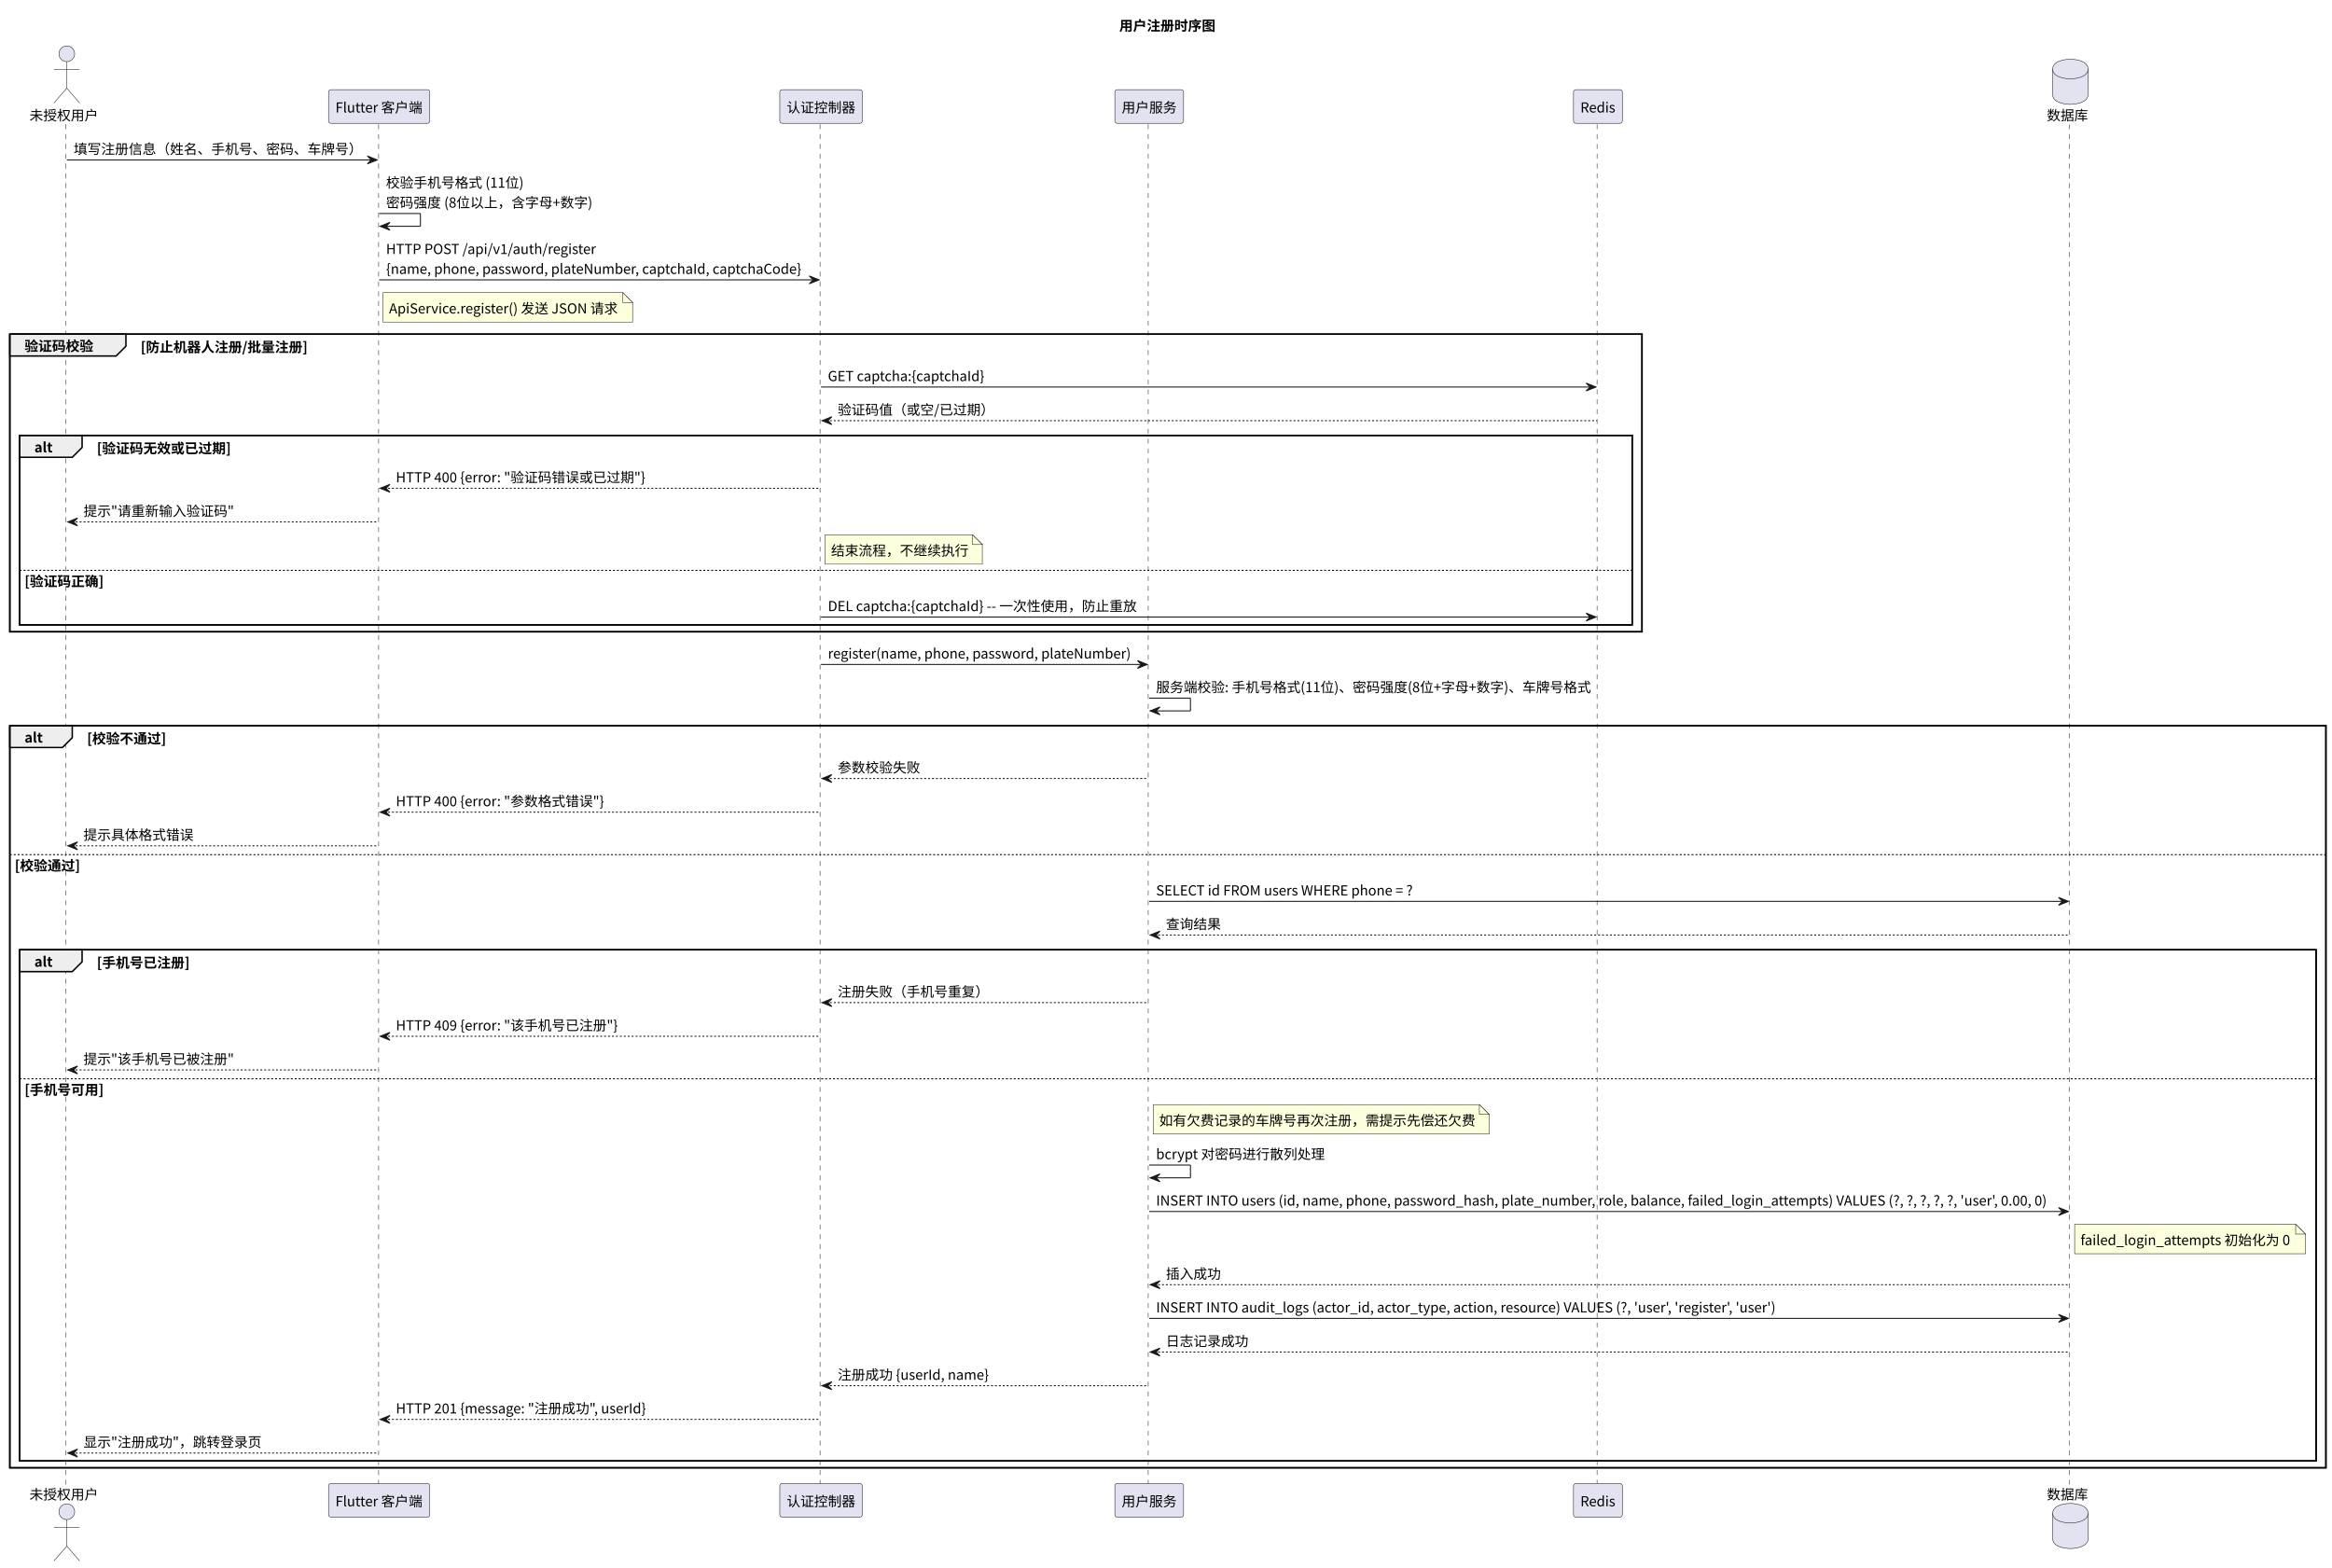
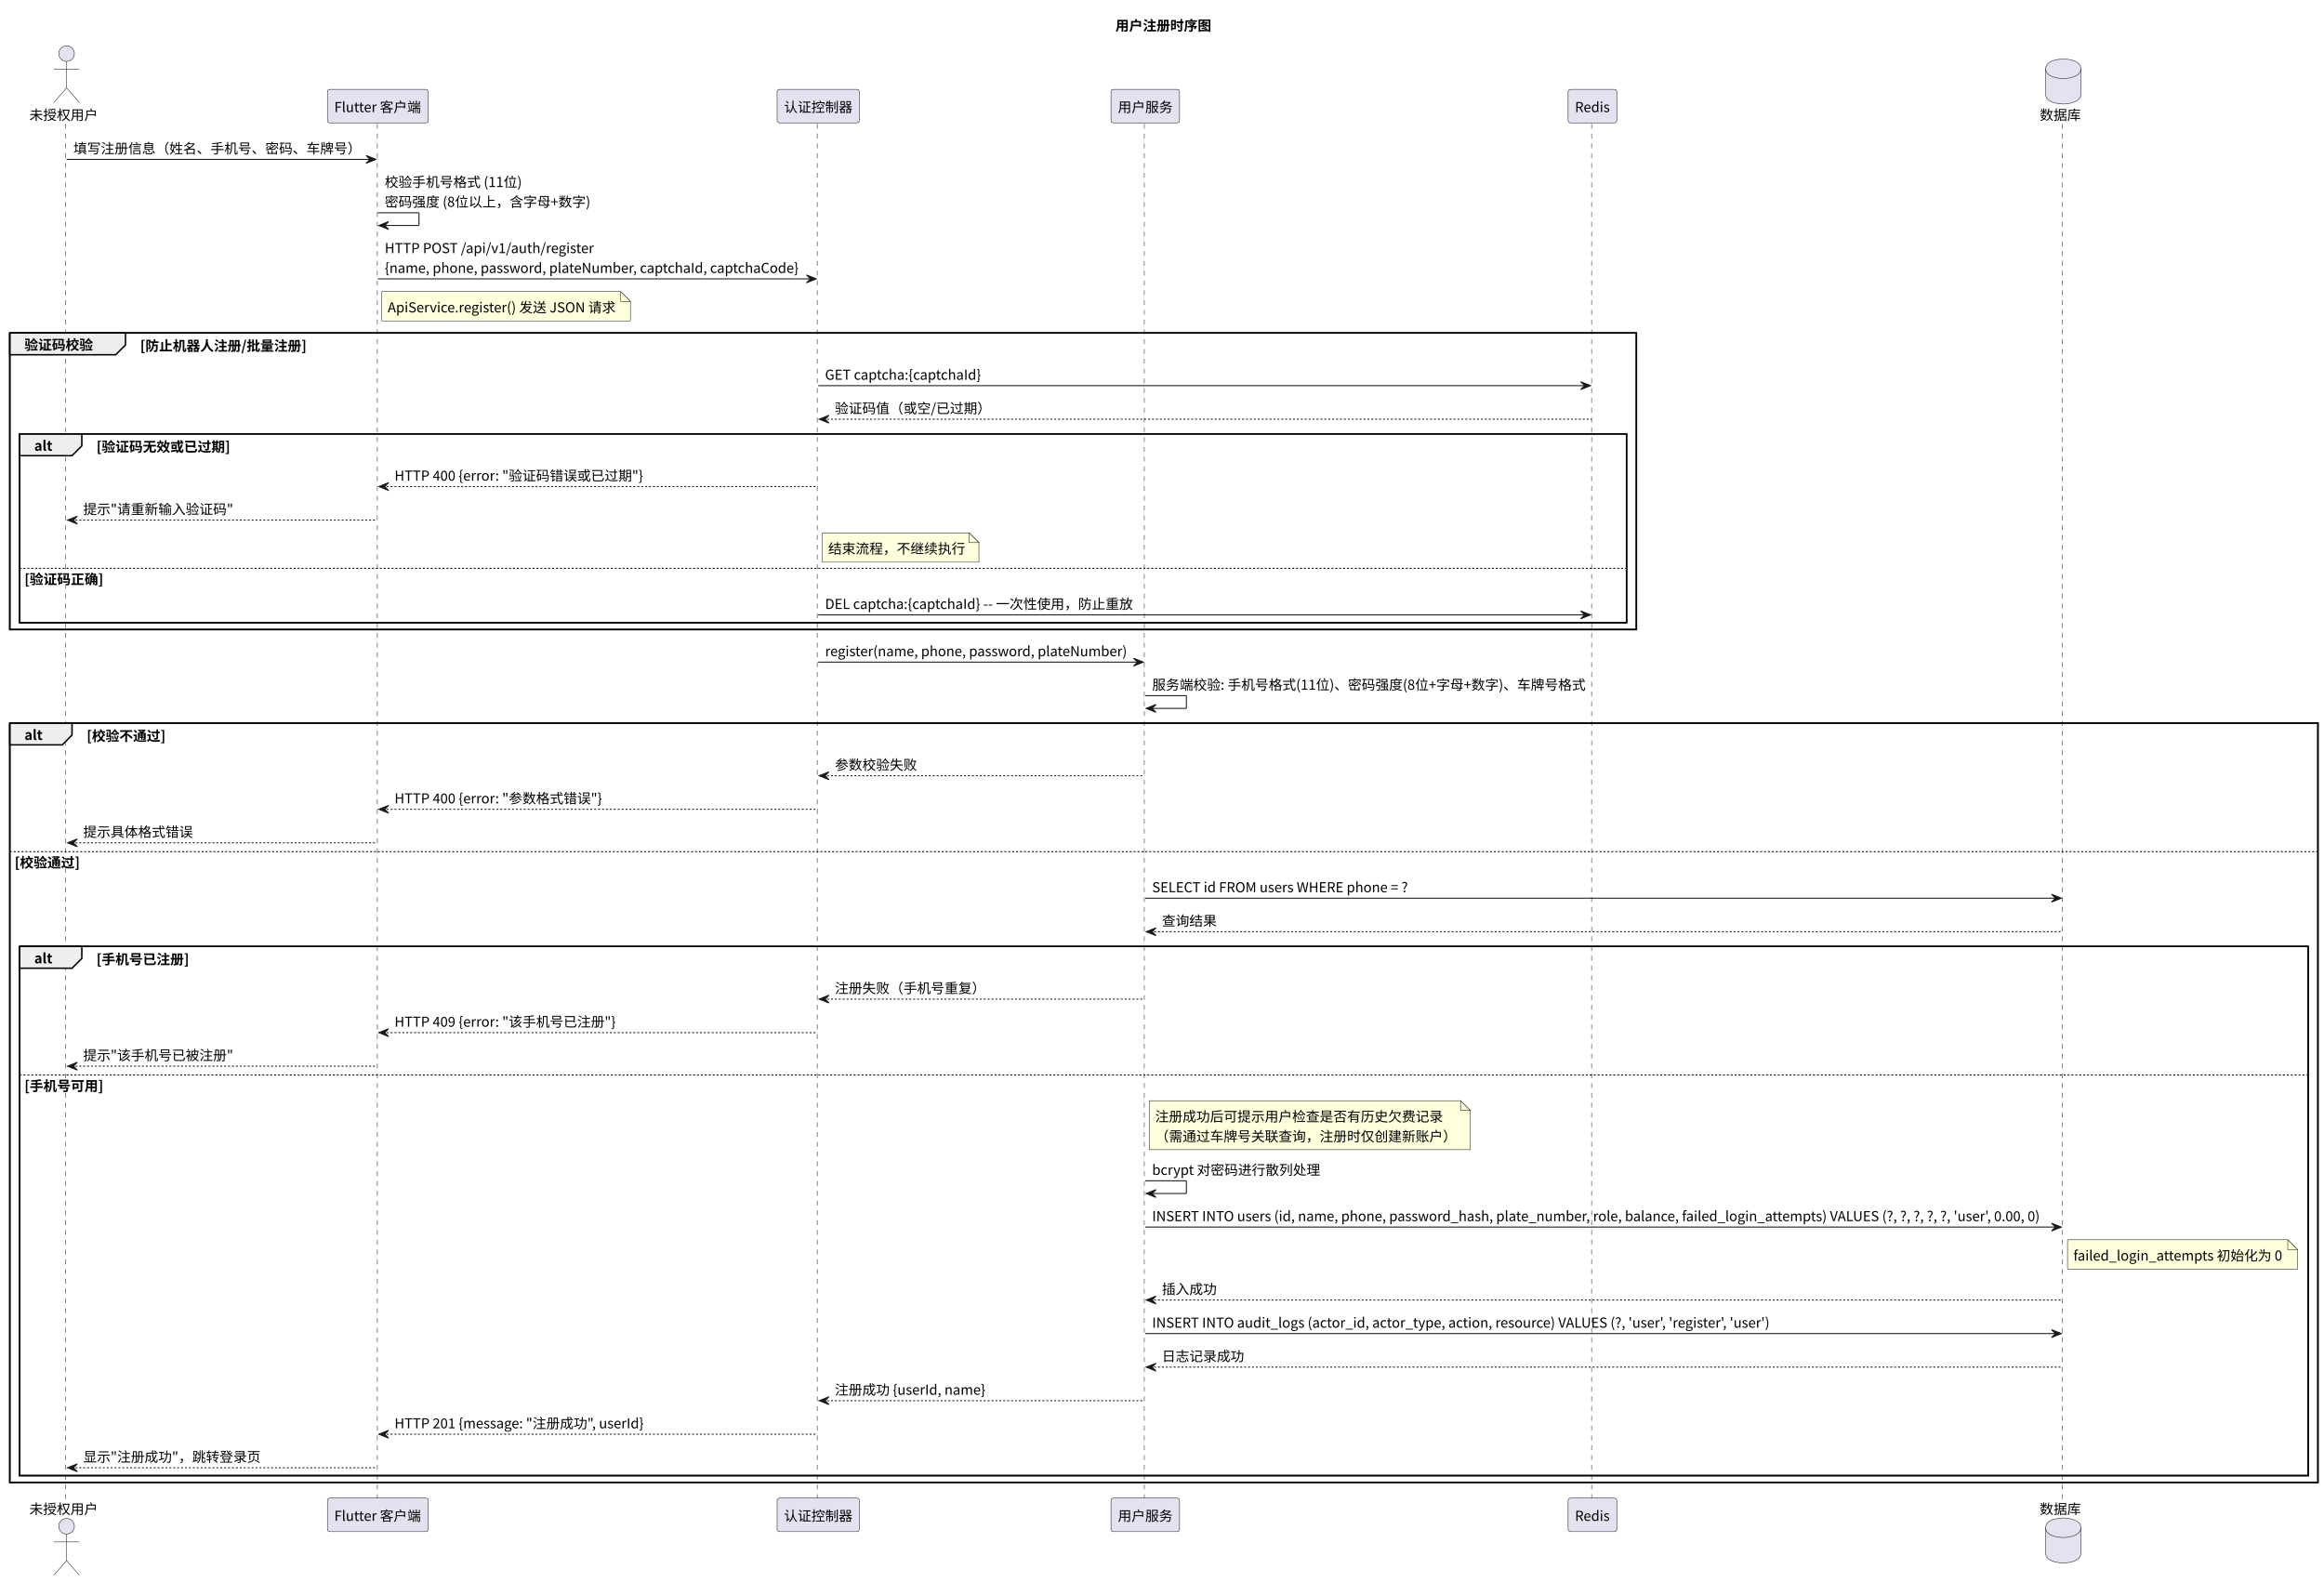
- <svg xmlns="http://www.w3.org/2000/svg" contentStyleType="text/css" data-diagram-type="SEQUENCE" height="1596px" preserveAspectRatio="none" style="width:2374px;height:1596px;background:#FFFFFF;" version="1.1" viewBox="0 0 2374 1596" width="2374px" zoomAndPan="magnify">
+ <svg xmlns="http://www.w3.org/2000/svg" contentStyleType="text/css" data-diagram-type="SEQUENCE" height="1616px" preserveAspectRatio="none" style="width:2374px;height:1616px;background:#FFFFFF;" version="1.1" viewBox="0 0 2374 1616" width="2374px" zoomAndPan="magnify">
  <defs />
  <g>
    <text fill="#000000" font-family="Noto Sans CJK SC" font-size="14" font-weight="bold" lengthAdjust="spacing" textLength="98" x="1139.401" y="31.24">用户注册时序图</text>
    <rect fill="none" height="302.991" style="stroke:#000000;stroke-width:1.5;" width="1661.573" x="10" y="340.175" />
    <rect fill="none" height="192.903" style="stroke:#000000;stroke-width:1.5;" width="1641.573" x="20" y="443.263" />
-     <rect fill="none" height="755.526" style="stroke:#000000;stroke-width:1.5;" width="2357.801" x="10" y="738.71" />
-     <rect fill="none" height="520.351" style="stroke:#000000;stroke-width:1.5;" width="2337.801" x="20" y="966.885" />
-     <g>
-       <rect fill="#000000" fill-opacity="0" height="1384.692" width="8" x="64" y="126.544" />
-       <line style="stroke:#181818;stroke-width:0.5;stroke-dasharray:5,5;" x1="67" x2="67" y1="126.544" y2="1511.236" />
-     </g>
-     <g>
-       <rect fill="#000000" fill-opacity="0" height="1384.692" width="8" x="381.999" y="126.544" />
-       <line style="stroke:#181818;stroke-width:0.5;stroke-dasharray:5,5;" x1="385.458" x2="385.458" y1="126.544" y2="1511.236" />
-     </g>
-     <g>
-       <rect fill="#000000" fill-opacity="0" height="1384.692" width="8" x="831.821" y="126.544" />
-       <line style="stroke:#181818;stroke-width:0.5;stroke-dasharray:5,5;" x1="834.821" x2="834.821" y1="126.544" y2="1511.236" />
-     </g>
-     <g>
-       <rect fill="#000000" fill-opacity="0" height="1384.692" width="8" x="1165.905" y="126.544" />
-       <line style="stroke:#181818;stroke-width:0.5;stroke-dasharray:5,5;" x1="1168.906" x2="1168.906" y1="126.544" y2="1511.236" />
-     </g>
-     <g>
-       <rect fill="#000000" fill-opacity="0" height="1384.692" width="8" x="1622.709" y="126.544" />
-       <line style="stroke:#181818;stroke-width:0.5;stroke-dasharray:5,5;" x1="1625.846" x2="1625.846" y1="126.544" y2="1511.236" />
-     </g>
-     <g>
-       <rect fill="#000000" fill-opacity="0" height="1384.692" width="8" x="2103.654" y="126.544" />
-       <line style="stroke:#181818;stroke-width:0.5;stroke-dasharray:5,5;" x1="2106.654" x2="2106.654" y1="126.544" y2="1511.236" />
+     <rect fill="none" height="775.798" style="stroke:#000000;stroke-width:1.5;" width="2357.801" x="10" y="738.71" />
+     <rect fill="none" height="540.622" style="stroke:#000000;stroke-width:1.5;" width="2337.801" x="20" y="966.885" />
+     <g>
+       <rect fill="#000000" fill-opacity="0" height="1404.964" width="8" x="64" y="126.544" />
+       <line style="stroke:#181818;stroke-width:0.5;stroke-dasharray:5,5;" x1="67" x2="67" y1="126.544" y2="1531.508" />
+     </g>
+     <g>
+       <rect fill="#000000" fill-opacity="0" height="1404.964" width="8" x="381.999" y="126.544" />
+       <line style="stroke:#181818;stroke-width:0.5;stroke-dasharray:5,5;" x1="385.458" x2="385.458" y1="126.544" y2="1531.508" />
+     </g>
+     <g>
+       <rect fill="#000000" fill-opacity="0" height="1404.964" width="8" x="831.821" y="126.544" />
+       <line style="stroke:#181818;stroke-width:0.5;stroke-dasharray:5,5;" x1="834.821" x2="834.821" y1="126.544" y2="1531.508" />
+     </g>
+     <g>
+       <rect fill="#000000" fill-opacity="0" height="1404.964" width="8" x="1165.905" y="126.544" />
+       <line style="stroke:#181818;stroke-width:0.5;stroke-dasharray:5,5;" x1="1168.906" x2="1168.906" y1="126.544" y2="1531.508" />
+     </g>
+     <g>
+       <rect fill="#000000" fill-opacity="0" height="1404.964" width="8" x="1622.709" y="126.544" />
+       <line style="stroke:#181818;stroke-width:0.5;stroke-dasharray:5,5;" x1="1625.846" x2="1625.846" y1="126.544" y2="1531.508" />
+     </g>
+     <g>
+       <rect fill="#000000" fill-opacity="0" height="1404.964" width="8" x="2103.654" y="126.544" />
+       <line style="stroke:#181818;stroke-width:0.5;stroke-dasharray:5,5;" x1="2106.654" x2="2106.654" y1="126.544" y2="1531.508" />
    </g>
    <g class="participant participant-head" data-participant="U">
      <text fill="#000000" font-family="Noto Sans CJK SC" font-size="14" lengthAdjust="spacing" textLength="70" x="30" y="122.512">未授权用户</text>
      <ellipse cx="68" cy="54.772" fill="#E2E2F0" rx="8" ry="8" style="stroke:#181818;stroke-width:0.5;" />
      <path d="M68,62.772 L68,89.772 M55,70.772 L81,70.772 M68,89.772 L55,104.772 M68,89.772 L81,104.772" fill="none" style="stroke:#181818;stroke-width:0.5;" />
    </g>
    <g class="participant participant-tail" data-participant="U">
-       <text fill="#000000" font-family="Noto Sans CJK SC" font-size="14" lengthAdjust="spacing" textLength="70" x="30" y="1526.476">未授权用户</text>
-       <ellipse cx="68" cy="1539.008" fill="#E2E2F0" rx="8" ry="8" style="stroke:#181818;stroke-width:0.5;" />
-       <path d="M68,1547.008 L68,1574.008 M55,1555.008 L81,1555.008 M68,1574.008 L55,1589.008 M68,1574.008 L81,1589.008" fill="none" style="stroke:#181818;stroke-width:0.5;" />
+       <text fill="#000000" font-family="Noto Sans CJK SC" font-size="14" lengthAdjust="spacing" textLength="70" x="30" y="1546.748">未授权用户</text>
+       <ellipse cx="68" cy="1559.28" fill="#E2E2F0" rx="8" ry="8" style="stroke:#181818;stroke-width:0.5;" />
+       <path d="M68,1567.28 L68,1594.28 M55,1575.28 L81,1575.28 M68,1594.28 L55,1609.28 M68,1594.28 L81,1609.28" fill="none" style="stroke:#181818;stroke-width:0.5;" />
    </g>
    <g class="participant participant-head" data-participant="FE">
      <rect fill="#E2E2F0" height="34.272" rx="2.5" ry="2.5" style="stroke:#181818;stroke-width:0.5;" width="103.082" x="334.458" y="91.272" />
      <text fill="#000000" font-family="Noto Sans CJK SC" font-size="14" lengthAdjust="spacing" textLength="89.082" x="341.458" y="114.512">Flutter 客户端</text>
    </g>
    <g class="participant participant-tail" data-participant="FE">
-       <rect fill="#E2E2F0" height="34.272" rx="2.5" ry="2.5" style="stroke:#181818;stroke-width:0.5;" width="103.082" x="334.458" y="1510.236" />
-       <text fill="#000000" font-family="Noto Sans CJK SC" font-size="14" lengthAdjust="spacing" textLength="89.082" x="341.458" y="1533.476">Flutter 客户端</text>
+       <rect fill="#E2E2F0" height="34.272" rx="2.5" ry="2.5" style="stroke:#181818;stroke-width:0.5;" width="103.082" x="334.458" y="1530.508" />
+       <text fill="#000000" font-family="Noto Sans CJK SC" font-size="14" lengthAdjust="spacing" textLength="89.082" x="341.458" y="1553.748">Flutter 客户端</text>
    </g>
    <g class="participant participant-head" data-participant="Ctrl">
      <rect fill="#E2E2F0" height="34.272" rx="2.5" ry="2.5" style="stroke:#181818;stroke-width:0.5;" width="84" x="793.821" y="91.272" />
      <text fill="#000000" font-family="Noto Sans CJK SC" font-size="14" lengthAdjust="spacing" textLength="70" x="800.821" y="114.512">认证控制器</text>
    </g>
    <g class="participant participant-tail" data-participant="Ctrl">
-       <rect fill="#E2E2F0" height="34.272" rx="2.5" ry="2.5" style="stroke:#181818;stroke-width:0.5;" width="84" x="793.821" y="1510.236" />
-       <text fill="#000000" font-family="Noto Sans CJK SC" font-size="14" lengthAdjust="spacing" textLength="70" x="800.821" y="1533.476">认证控制器</text>
+       <rect fill="#E2E2F0" height="34.272" rx="2.5" ry="2.5" style="stroke:#181818;stroke-width:0.5;" width="84" x="793.821" y="1530.508" />
+       <text fill="#000000" font-family="Noto Sans CJK SC" font-size="14" lengthAdjust="spacing" textLength="70" x="800.821" y="1553.748">认证控制器</text>
    </g>
    <g class="participant participant-head" data-participant="US">
      <rect fill="#E2E2F0" height="34.272" rx="2.5" ry="2.5" style="stroke:#181818;stroke-width:0.5;" width="70" x="1134.906" y="91.272" />
      <text fill="#000000" font-family="Noto Sans CJK SC" font-size="14" lengthAdjust="spacing" textLength="56" x="1141.906" y="114.512">用户服务</text>
    </g>
    <g class="participant participant-tail" data-participant="US">
-       <rect fill="#E2E2F0" height="34.272" rx="2.5" ry="2.5" style="stroke:#181818;stroke-width:0.5;" width="70" x="1134.906" y="1510.236" />
-       <text fill="#000000" font-family="Noto Sans CJK SC" font-size="14" lengthAdjust="spacing" textLength="56" x="1141.906" y="1533.476">用户服务</text>
+       <rect fill="#E2E2F0" height="34.272" rx="2.5" ry="2.5" style="stroke:#181818;stroke-width:0.5;" width="70" x="1134.906" y="1530.508" />
+       <text fill="#000000" font-family="Noto Sans CJK SC" font-size="14" lengthAdjust="spacing" textLength="56" x="1141.906" y="1553.748">用户服务</text>
    </g>
    <g class="participant participant-head" data-participant="Cache">
      <rect fill="#E2E2F0" height="34.272" rx="2.5" ry="2.5" style="stroke:#181818;stroke-width:0.5;" width="49.728" x="1601.846" y="91.272" />
      <text fill="#000000" font-family="Noto Sans CJK SC" font-size="14" lengthAdjust="spacing" textLength="35.728" x="1608.846" y="114.512">Redis</text>
    </g>
    <g class="participant participant-tail" data-participant="Cache">
-       <rect fill="#E2E2F0" height="34.272" rx="2.5" ry="2.5" style="stroke:#181818;stroke-width:0.5;" width="49.728" x="1601.846" y="1510.236" />
-       <text fill="#000000" font-family="Noto Sans CJK SC" font-size="14" lengthAdjust="spacing" textLength="35.728" x="1608.846" y="1533.476">Redis</text>
+       <rect fill="#E2E2F0" height="34.272" rx="2.5" ry="2.5" style="stroke:#181818;stroke-width:0.5;" width="49.728" x="1601.846" y="1530.508" />
+       <text fill="#000000" font-family="Noto Sans CJK SC" font-size="14" lengthAdjust="spacing" textLength="35.728" x="1608.846" y="1553.748">Redis</text>
    </g>
    <g class="participant participant-head" data-participant="DB">
      <text fill="#000000" font-family="Noto Sans CJK SC" font-size="14" lengthAdjust="spacing" textLength="42" x="2083.654" y="122.512">数据库</text>
      <path d="M2089.654,70.272 C2089.654,60.272 2107.654,60.272 2107.654,60.272 C2107.654,60.272 2125.654,60.272 2125.654,70.272 L2125.654,96.272 C2125.654,106.272 2107.654,106.272 2107.654,106.272 C2107.654,106.272 2089.654,106.272 2089.654,96.272 L2089.654,70.272" fill="#E2E2F0" style="stroke:#181818;stroke-width:0.5;" />
      <path d="M2089.654,70.272 C2089.654,80.272 2107.654,80.272 2107.654,80.272 C2107.654,80.272 2125.654,80.272 2125.654,70.272" fill="none" style="stroke:#181818;stroke-width:0.5;" />
    </g>
    <g class="participant participant-tail" data-participant="DB">
-       <text fill="#000000" font-family="Noto Sans CJK SC" font-size="14" lengthAdjust="spacing" textLength="42" x="2083.654" y="1526.476">数据库</text>
-       <path d="M2089.654,1540.508 C2089.654,1530.508 2107.654,1530.508 2107.654,1530.508 C2107.654,1530.508 2125.654,1530.508 2125.654,1540.508 L2125.654,1566.508 C2125.654,1576.508 2107.654,1576.508 2107.654,1576.508 C2107.654,1576.508 2089.654,1576.508 2089.654,1566.508 L2089.654,1540.508" fill="#E2E2F0" style="stroke:#181818;stroke-width:0.5;" />
-       <path d="M2089.654,1540.508 C2089.654,1550.508 2107.654,1550.508 2107.654,1550.508 C2107.654,1550.508 2125.654,1550.508 2125.654,1540.508" fill="none" style="stroke:#181818;stroke-width:0.5;" />
+       <text fill="#000000" font-family="Noto Sans CJK SC" font-size="14" lengthAdjust="spacing" textLength="42" x="2083.654" y="1546.748">数据库</text>
+       <path d="M2089.654,1560.78 C2089.654,1550.78 2107.654,1550.78 2107.654,1550.78 C2107.654,1550.78 2125.654,1550.78 2125.654,1560.78 L2125.654,1586.78 C2125.654,1596.78 2107.654,1596.78 2107.654,1596.78 C2107.654,1596.78 2089.654,1596.78 2089.654,1586.78 L2089.654,1560.78" fill="#E2E2F0" style="stroke:#181818;stroke-width:0.5;" />
+       <path d="M2089.654,1560.78 C2089.654,1570.78 2107.654,1570.78 2107.654,1570.78 C2107.654,1570.78 2125.654,1570.78 2125.654,1560.78" fill="none" style="stroke:#181818;stroke-width:0.5;" />
    </g>
    <g class="message" data-participant-1="U" data-participant-2="FE">
      <polygon fill="#181818" points="373.999,158.816,383.999,162.816,373.999,166.816,377.999,162.816" style="stroke:#181818;stroke-width:1;" />
      <line style="stroke:#181818;stroke-width:1;" x1="68" x2="379.999" y1="162.816" y2="162.816" />
      <text fill="#000000" font-family="Noto Sans CJK SC" font-size="14" lengthAdjust="spacing" textLength="293.999" x="75" y="156.784">填写注册信息（姓名、手机号、密码、车牌号）</text>
    </g>
    <g class="message" data-participant-1="FE" data-participant-2="FE">
      <line style="stroke:#181818;stroke-width:1;" x1="385.999" x2="427.999" y1="217.36" y2="217.36" />
      <line style="stroke:#181818;stroke-width:1;" x1="427.999" x2="427.999" y1="217.36" y2="230.36" />
      <line style="stroke:#181818;stroke-width:1;" x1="386.999" x2="427.999" y1="230.36" y2="230.36" />
      <polygon fill="#181818" points="396.999,226.36,386.999,230.36,396.999,234.36,392.999,230.36" style="stroke:#181818;stroke-width:1;" />
      <text fill="#000000" font-family="Noto Sans CJK SC" font-size="14" lengthAdjust="spacing" textLength="140.139" x="392.999" y="191.056">校验手机号格式 (11位)</text>
      <text fill="#000000" font-family="Noto Sans CJK SC" font-size="14" lengthAdjust="spacing" textLength="210.139" x="392.999" y="211.328">密码强度 (8位以上，含字母+数字)</text>
    </g>
    <g class="message" data-participant-1="FE" data-participant-2="Ctrl">
      <polygon fill="#181818" points="823.821,280.903,833.821,284.903,823.821,288.903,827.821,284.903" style="stroke:#181818;stroke-width:1;" />
      <line style="stroke:#181818;stroke-width:1;" x1="385.999" x2="829.821" y1="284.903" y2="284.903" />
      <text fill="#000000" font-family="Noto Sans CJK SC" font-size="14" lengthAdjust="spacing" textLength="215.613" x="392.999" y="258.599">HTTP POST /api/v1/auth/register</text>
      <text fill="#000000" font-family="Noto Sans CJK SC" font-size="14" lengthAdjust="spacing" textLength="425.822" x="392.999" y="278.871">{name, phone, password, plateNumber, captchaId, captchaCode}</text>
    </g>
    <path d="M390,297.903 L390,327.903 L644,327.903 L644,307.903 L634,297.903 L390,297.903" fill="#FEFFDD" style="stroke:#181818;stroke-width:0.5;" />
    <path d="M634,297.903 L634,307.903 L644,307.903 L634,297.903" fill="#FEFFDD" style="stroke:#181818;stroke-width:0.5;" />
    <text fill="#000000" font-family="Noto Sans CJK SC" font-size="14" lengthAdjust="spacing" textLength="233.673" x="396" y="319.143">ApiService.register() 发送 JSON 请求</text>
    <path d="M10,340.175 L128.178,340.175 L128.178,352.447 L118.178,362.447 L10,362.447 L10,340.175" fill="#EEEEEE" style="stroke:#000000;stroke-width:1.5;" />
    <rect fill="none" height="302.991" style="stroke:#000000;stroke-width:1.5;" width="1661.573" x="10" y="340.175" />
    <text fill="#000000" font-family="Noto Sans CJK SC" font-size="14" font-weight="bold" lengthAdjust="spacing" textLength="70" x="25" y="357.415">验证码校验</text>
    <text fill="#000000" font-family="Noto Sans CJK SC" font-size="14" font-weight="bold" lengthAdjust="spacing" textLength="170.001" x="143.178" y="358.415">[防止机器人注册/批量注册]</text>
    <g class="message" data-participant-1="Ctrl" data-participant-2="Cache">
      <polygon fill="#181818" points="1614.709,389.991,1624.709,393.991,1614.709,397.991,1618.709,393.991" style="stroke:#181818;stroke-width:1;" />
      <line style="stroke:#181818;stroke-width:1;" x1="835.821" x2="1620.709" y1="393.991" y2="393.991" />
      <text fill="#000000" font-family="Noto Sans CJK SC" font-size="14" lengthAdjust="spacing" textLength="160.551" x="842.821" y="387.959">GET captcha:{captchaId}</text>
    </g>
    <g class="message" data-participant-1="Cache" data-participant-2="Ctrl">
      <polygon fill="#181818" points="846.821,424.263,836.821,428.263,846.821,432.263,842.821,428.263" style="stroke:#181818;stroke-width:1;" />
      <line style="stroke:#181818;stroke-width:1;stroke-dasharray:2,2;" x1="840.821" x2="1625.709" y1="428.263" y2="428.263" />
      <text fill="#000000" font-family="Noto Sans CJK SC" font-size="14" lengthAdjust="spacing" textLength="159.487" x="852.821" y="422.231">验证码值（或空/已过期）</text>
    </g>
    <path d="M20,443.263 L83.578,443.263 L83.578,455.535 L73.578,465.535 L20,465.535 L20,443.263" fill="#EEEEEE" style="stroke:#000000;stroke-width:1.5;" />
    <rect fill="none" height="192.903" style="stroke:#000000;stroke-width:1.5;" width="1641.573" x="20" y="443.263" />
    <text fill="#000000" font-family="Noto Sans CJK SC" font-size="14" font-weight="bold" lengthAdjust="spacing" textLength="18.578" x="35" y="460.503">alt</text>
    <text fill="#000000" font-family="Noto Sans CJK SC" font-size="14" font-weight="bold" lengthAdjust="spacing" textLength="136.583" x="98.578" y="461.503">[验证码无效或已过期]</text>
    <g class="message" data-participant-1="Ctrl" data-participant-2="FE">
      <polygon fill="#181818" points="396.999,493.079,386.999,497.079,396.999,501.079,392.999,497.079" style="stroke:#181818;stroke-width:1;" />
      <line style="stroke:#181818;stroke-width:1;stroke-dasharray:2,2;" x1="390.999" x2="834.821" y1="497.079" y2="497.079" />
      <text fill="#000000" font-family="Noto Sans CJK SC" font-size="14" lengthAdjust="spacing" textLength="253.707" x="402.999" y="491.047">HTTP 400 {error: "验证码错误或已过期"}</text>
    </g>
    <g class="message" data-participant-1="FE" data-participant-2="U">
      <polygon fill="#181818" points="79,527.351,69,531.351,79,535.351,75,531.351" style="stroke:#181818;stroke-width:1;" />
      <line style="stroke:#181818;stroke-width:1;stroke-dasharray:2,2;" x1="73" x2="384.999" y1="531.351" y2="531.351" />
      <text fill="#000000" font-family="Noto Sans CJK SC" font-size="14" lengthAdjust="spacing" textLength="153.271" x="85" y="525.319">提示"请重新输入验证码"</text>
    </g>
    <path d="M840,544.351 L840,574.351 L1000,574.351 L1000,554.351 L990,544.351 L840,544.351" fill="#FEFFDD" style="stroke:#181818;stroke-width:0.5;" />
    <path d="M990,544.351 L990,554.351 L1000,554.351 L990,544.351" fill="#FEFFDD" style="stroke:#181818;stroke-width:0.5;" />
    <text fill="#000000" font-family="Noto Sans CJK SC" font-size="14" lengthAdjust="spacing" textLength="139.999" x="846" y="565.591">结束流程，不继续执行</text>
    <line style="stroke:#000000;stroke-width:1;stroke-dasharray:2,2;" x1="20" x2="1661.573" y1="580.622" y2="580.622" />
    <text fill="#000000" font-family="Noto Sans CJK SC" font-size="14" font-weight="bold" lengthAdjust="spacing" textLength="80.584" x="25" y="596.862">[验证码正确]</text>
    <g class="message" data-participant-1="Ctrl" data-participant-2="Cache">
      <polygon fill="#181818" points="1614.709,624.166,1624.709,628.166,1614.709,632.166,1618.709,628.166" style="stroke:#181818;stroke-width:1;" />
      <line style="stroke:#181818;stroke-width:1;" x1="835.821" x2="1620.709" y1="628.166" y2="628.166" />
      <text fill="#000000" font-family="Noto Sans CJK SC" font-size="14" lengthAdjust="spacing" textLength="315.741" x="842.821" y="622.134">DEL captcha:{captchaId} -- 一次性使用，防止重放</text>
    </g>
    <g class="message" data-participant-1="Ctrl" data-participant-2="US">
      <polygon fill="#181818" points="1157.905,672.438,1167.905,676.438,1157.905,680.438,1161.905,676.438" style="stroke:#181818;stroke-width:1;" />
      <line style="stroke:#181818;stroke-width:1;" x1="835.821" x2="1163.905" y1="676.438" y2="676.438" />
      <text fill="#000000" font-family="Noto Sans CJK SC" font-size="14" lengthAdjust="spacing" textLength="310.085" x="842.821" y="670.406">register(name, phone, password, plateNumber)</text>
    </g>
    <g class="message" data-participant-1="US" data-participant-2="US">
      <line style="stroke:#181818;stroke-width:1;" x1="1169.905" x2="1211.905" y1="710.71" y2="710.71" />
      <line style="stroke:#181818;stroke-width:1;" x1="1211.905" x2="1211.905" y1="710.71" y2="723.71" />
      <line style="stroke:#181818;stroke-width:1;" x1="1170.905" x2="1211.905" y1="723.71" y2="723.71" />
      <polygon fill="#181818" points="1180.905,719.71,1170.905,723.71,1180.905,727.71,1176.905,723.71" style="stroke:#181818;stroke-width:1;" />
      <text fill="#000000" font-family="Noto Sans CJK SC" font-size="14" lengthAdjust="spacing" textLength="442.804" x="1176.905" y="704.678">服务端校验: 手机号格式(11位)、密码强度(8位+字母+数字)、车牌号格式</text>
    </g>
    <path d="M10,738.71 L73.578,738.71 L73.578,750.982 L63.578,760.982 L10,760.982 L10,738.71" fill="#EEEEEE" style="stroke:#000000;stroke-width:1.5;" />
-     <rect fill="none" height="755.526" style="stroke:#000000;stroke-width:1.5;" width="2357.801" x="10" y="738.71" />
+     <rect fill="none" height="775.798" style="stroke:#000000;stroke-width:1.5;" width="2357.801" x="10" y="738.71" />
    <text fill="#000000" font-family="Noto Sans CJK SC" font-size="14" font-weight="bold" lengthAdjust="spacing" textLength="18.578" x="25" y="755.95">alt</text>
    <text fill="#000000" font-family="Noto Sans CJK SC" font-size="14" font-weight="bold" lengthAdjust="spacing" textLength="80.584" x="88.578" y="756.95">[校验不通过]</text>
    <g class="message" data-participant-1="US" data-participant-2="Ctrl">
      <polygon fill="#181818" points="846.821,788.526,836.821,792.526,846.821,796.526,842.821,792.526" style="stroke:#181818;stroke-width:1;" />
      <line style="stroke:#181818;stroke-width:1;stroke-dasharray:2,2;" x1="840.821" x2="1168.905" y1="792.526" y2="792.526" />
      <text fill="#000000" font-family="Noto Sans CJK SC" font-size="14" lengthAdjust="spacing" textLength="84" x="852.821" y="786.494">参数校验失败</text>
    </g>
    <g class="message" data-participant-1="Ctrl" data-participant-2="FE">
      <polygon fill="#181818" points="396.999,822.798,386.999,826.798,396.999,830.798,392.999,826.798" style="stroke:#181818;stroke-width:1;" />
      <line style="stroke:#181818;stroke-width:1;stroke-dasharray:2,2;" x1="390.999" x2="834.821" y1="826.798" y2="826.798" />
      <text fill="#000000" font-family="Noto Sans CJK SC" font-size="14" lengthAdjust="spacing" textLength="211.707" x="402.999" y="820.766">HTTP 400 {error: "参数格式错误"}</text>
    </g>
    <g class="message" data-participant-1="FE" data-participant-2="U">
      <polygon fill="#181818" points="79,857.07,69,861.07,79,865.07,75,861.07" style="stroke:#181818;stroke-width:1;" />
      <line style="stroke:#181818;stroke-width:1;stroke-dasharray:2,2;" x1="73" x2="384.999" y1="861.07" y2="861.07" />
      <text fill="#000000" font-family="Noto Sans CJK SC" font-size="14" lengthAdjust="spacing" textLength="111.999" x="85" y="855.038">提示具体格式错误</text>
    </g>
    <line style="stroke:#000000;stroke-width:1;stroke-dasharray:2,2;" x1="10" x2="2367.801" y1="870.07" y2="870.07" />
    <text fill="#000000" font-family="Noto Sans CJK SC" font-size="14" font-weight="bold" lengthAdjust="spacing" textLength="66.584" x="15" y="886.31">[校验通过]</text>
    <g class="message" data-participant-1="US" data-participant-2="DB">
      <polygon fill="#181818" points="2095.654,913.614,2105.654,917.614,2095.654,921.614,2099.654,917.614" style="stroke:#181818;stroke-width:1;" />
      <line style="stroke:#181818;stroke-width:1;" x1="1169.905" x2="2101.654" y1="917.614" y2="917.614" />
      <text fill="#000000" font-family="Noto Sans CJK SC" font-size="14" lengthAdjust="spacing" textLength="261.631" x="1176.905" y="911.582">SELECT id FROM users WHERE phone = ?</text>
    </g>
    <g class="message" data-participant-1="DB" data-participant-2="US">
      <polygon fill="#181818" points="1180.905,947.885,1170.905,951.885,1180.905,955.885,1176.905,951.885" style="stroke:#181818;stroke-width:1;" />
      <line style="stroke:#181818;stroke-width:1;stroke-dasharray:2,2;" x1="1174.905" x2="2106.654" y1="951.885" y2="951.885" />
      <text fill="#000000" font-family="Noto Sans CJK SC" font-size="14" lengthAdjust="spacing" textLength="56" x="1186.905" y="945.854">查询结果</text>
    </g>
    <path d="M20,966.885 L83.578,966.885 L83.578,979.157 L73.578,989.157 L20,989.157 L20,966.885" fill="#EEEEEE" style="stroke:#000000;stroke-width:1.5;" />
-     <rect fill="none" height="520.351" style="stroke:#000000;stroke-width:1.5;" width="2337.801" x="20" y="966.885" />
+     <rect fill="none" height="540.622" style="stroke:#000000;stroke-width:1.5;" width="2337.801" x="20" y="966.885" />
    <text fill="#000000" font-family="Noto Sans CJK SC" font-size="14" font-weight="bold" lengthAdjust="spacing" textLength="18.578" x="35" y="984.125">alt</text>
    <text fill="#000000" font-family="Noto Sans CJK SC" font-size="14" font-weight="bold" lengthAdjust="spacing" textLength="94.584" x="98.578" y="985.125">[手机号已注册]</text>
    <g class="message" data-participant-1="US" data-participant-2="Ctrl">
      <polygon fill="#181818" points="846.821,1016.701,836.821,1020.701,846.821,1024.701,842.821,1020.701" style="stroke:#181818;stroke-width:1;" />
      <line style="stroke:#181818;stroke-width:1;stroke-dasharray:2,2;" x1="840.821" x2="1168.905" y1="1020.701" y2="1020.701" />
      <text fill="#000000" font-family="Noto Sans CJK SC" font-size="14" lengthAdjust="spacing" textLength="153.999" x="852.821" y="1014.669">注册失败（手机号重复）</text>
    </g>
    <g class="message" data-participant-1="Ctrl" data-participant-2="FE">
      <polygon fill="#181818" points="396.999,1050.973,386.999,1054.973,396.999,1058.973,392.999,1054.973" style="stroke:#181818;stroke-width:1;" />
      <line style="stroke:#181818;stroke-width:1;stroke-dasharray:2,2;" x1="390.999" x2="834.821" y1="1054.973" y2="1054.973" />
      <text fill="#000000" font-family="Noto Sans CJK SC" font-size="14" lengthAdjust="spacing" textLength="225.707" x="402.999" y="1048.941">HTTP 409 {error: "该手机号已注册"}</text>
    </g>
    <g class="message" data-participant-1="FE" data-participant-2="U">
      <polygon fill="#181818" points="79,1085.245,69,1089.245,79,1093.245,75,1089.245" style="stroke:#181818;stroke-width:1;" />
      <line style="stroke:#181818;stroke-width:1;stroke-dasharray:2,2;" x1="73" x2="384.999" y1="1089.245" y2="1089.245" />
      <text fill="#000000" font-family="Noto Sans CJK SC" font-size="14" lengthAdjust="spacing" textLength="153.271" x="85" y="1083.213">提示"该手机号已被注册"</text>
    </g>
    <line style="stroke:#000000;stroke-width:1;stroke-dasharray:2,2;" x1="20" x2="2357.801" y1="1098.245" y2="1098.245" />
    <text fill="#000000" font-family="Noto Sans CJK SC" font-size="14" font-weight="bold" lengthAdjust="spacing" textLength="80.584" x="25" y="1114.485">[手机号可用]</text>
-     <path d="M1174,1124.517 L1174,1154.517 L1516,1154.517 L1516,1134.517 L1506,1124.517 L1174,1124.517" fill="#FEFFDD" style="stroke:#181818;stroke-width:0.5;" />
-     <path d="M1506,1124.517 L1506,1134.517 L1516,1134.517 L1506,1124.517" fill="#FEFFDD" style="stroke:#181818;stroke-width:0.5;" />
-     <text fill="#000000" font-family="Noto Sans CJK SC" font-size="14" lengthAdjust="spacing" textLength="321.999" x="1180" y="1145.757">如有欠费记录的车牌号再次注册，需提示先偿还欠费</text>
+     <path d="M1174,1124.517 L1174,1174.517 L1502,1174.517 L1502,1134.517 L1492,1124.517 L1174,1124.517" fill="#FEFFDD" style="stroke:#181818;stroke-width:0.5;" />
+     <path d="M1492,1124.517 L1492,1134.517 L1502,1134.517 L1492,1124.517" fill="#FEFFDD" style="stroke:#181818;stroke-width:0.5;" />
+     <text fill="#000000" font-family="Noto Sans CJK SC" font-size="14" lengthAdjust="spacing" textLength="293.999" x="1180" y="1145.757">注册成功后可提示用户检查是否有历史欠费记录</text>
+     <text fill="#000000" font-family="Noto Sans CJK SC" font-size="14" lengthAdjust="spacing" textLength="307.999" x="1180" y="1166.029">（需通过车牌号关联查询，注册时仅创建新账户）</text>
    <g class="message" data-participant-1="US" data-participant-2="US">
-       <line style="stroke:#181818;stroke-width:1;" x1="1169.905" x2="1211.905" y1="1186.061" y2="1186.061" />
-       <line style="stroke:#181818;stroke-width:1;" x1="1211.905" x2="1211.905" y1="1186.061" y2="1199.061" />
-       <line style="stroke:#181818;stroke-width:1;" x1="1170.905" x2="1211.905" y1="1199.061" y2="1199.061" />
-       <polygon fill="#181818" points="1180.905,1195.061,1170.905,1199.061,1180.905,1203.061,1176.905,1199.061" style="stroke:#181818;stroke-width:1;" />
-       <text fill="#000000" font-family="Noto Sans CJK SC" font-size="14" lengthAdjust="spacing" textLength="171.611" x="1176.905" y="1180.029">bcrypt 对密码进行散列处理</text>
+       <line style="stroke:#181818;stroke-width:1;" x1="1169.905" x2="1211.905" y1="1206.333" y2="1206.333" />
+       <line style="stroke:#181818;stroke-width:1;" x1="1211.905" x2="1211.905" y1="1206.333" y2="1219.333" />
+       <line style="stroke:#181818;stroke-width:1;" x1="1170.905" x2="1211.905" y1="1219.333" y2="1219.333" />
+       <polygon fill="#181818" points="1180.905,1215.333,1170.905,1219.333,1180.905,1223.333,1176.905,1219.333" style="stroke:#181818;stroke-width:1;" />
+       <text fill="#000000" font-family="Noto Sans CJK SC" font-size="14" lengthAdjust="spacing" textLength="171.611" x="1176.905" y="1200.301">bcrypt 对密码进行散列处理</text>
    </g>
    <g class="message" data-participant-1="US" data-participant-2="DB">
-       <polygon fill="#181818" points="2095.654,1229.333,2105.654,1233.333,2095.654,1237.333,2099.654,1233.333" style="stroke:#181818;stroke-width:1;" />
-       <line style="stroke:#181818;stroke-width:1;" x1="1169.905" x2="2101.654" y1="1233.333" y2="1233.333" />
-       <text fill="#000000" font-family="Noto Sans CJK SC" font-size="14" lengthAdjust="spacing" textLength="913.748" x="1176.905" y="1227.301">INSERT INTO users (id, name, phone, password_hash, plate_number, role, balance, failed_login_attempts) VALUES (?, ?, ?, ?, ?, 'user', 0.00, 0)</text>
-     </g>
-     <path d="M2112,1246.333 L2112,1276.333 L2347,1276.333 L2347,1256.333 L2337,1246.333 L2112,1246.333" fill="#FEFFDD" style="stroke:#181818;stroke-width:0.5;" />
-     <path d="M2337,1246.333 L2337,1256.333 L2347,1256.333 L2337,1246.333" fill="#FEFFDD" style="stroke:#181818;stroke-width:0.5;" />
-     <text fill="#000000" font-family="Noto Sans CJK SC" font-size="14" lengthAdjust="spacing" textLength="214.801" x="2118" y="1267.573">failed_login_attempts 初始化为 0</text>
+       <polygon fill="#181818" points="2095.654,1249.605,2105.654,1253.605,2095.654,1257.605,2099.654,1253.605" style="stroke:#181818;stroke-width:1;" />
+       <line style="stroke:#181818;stroke-width:1;" x1="1169.905" x2="2101.654" y1="1253.605" y2="1253.605" />
+       <text fill="#000000" font-family="Noto Sans CJK SC" font-size="14" lengthAdjust="spacing" textLength="913.748" x="1176.905" y="1247.573">INSERT INTO users (id, name, phone, password_hash, plate_number, role, balance, failed_login_attempts) VALUES (?, ?, ?, ?, ?, 'user', 0.00, 0)</text>
+     </g>
+     <path d="M2112,1266.605 L2112,1296.605 L2347,1296.605 L2347,1276.605 L2337,1266.605 L2112,1266.605" fill="#FEFFDD" style="stroke:#181818;stroke-width:0.5;" />
+     <path d="M2337,1266.605 L2337,1276.605 L2347,1276.605 L2337,1266.605" fill="#FEFFDD" style="stroke:#181818;stroke-width:0.5;" />
+     <text fill="#000000" font-family="Noto Sans CJK SC" font-size="14" lengthAdjust="spacing" textLength="214.801" x="2118" y="1287.844">failed_login_attempts 初始化为 0</text>
    <g class="message" data-participant-1="DB" data-participant-2="US">
-       <polygon fill="#181818" points="1180.905,1303.877,1170.905,1307.877,1180.905,1311.877,1176.905,1307.877" style="stroke:#181818;stroke-width:1;" />
-       <line style="stroke:#181818;stroke-width:1;stroke-dasharray:2,2;" x1="1174.905" x2="2106.654" y1="1307.877" y2="1307.877" />
-       <text fill="#000000" font-family="Noto Sans CJK SC" font-size="14" lengthAdjust="spacing" textLength="56" x="1186.905" y="1301.844">插入成功</text>
+       <polygon fill="#181818" points="1180.905,1324.148,1170.905,1328.148,1180.905,1332.148,1176.905,1328.148" style="stroke:#181818;stroke-width:1;" />
+       <line style="stroke:#181818;stroke-width:1;stroke-dasharray:2,2;" x1="1174.905" x2="2106.654" y1="1328.148" y2="1328.148" />
+       <text fill="#000000" font-family="Noto Sans CJK SC" font-size="14" lengthAdjust="spacing" textLength="56" x="1186.905" y="1322.116">插入成功</text>
    </g>
    <g class="message" data-participant-1="US" data-participant-2="DB">
-       <polygon fill="#181818" points="2095.654,1338.148,2105.654,1342.148,2095.654,1346.148,2099.654,1342.148" style="stroke:#181818;stroke-width:1;" />
-       <line style="stroke:#181818;stroke-width:1;" x1="1169.905" x2="2101.654" y1="1342.148" y2="1342.148" />
-       <text fill="#000000" font-family="Noto Sans CJK SC" font-size="14" lengthAdjust="spacing" textLength="637.894" x="1176.905" y="1336.116">INSERT INTO audit_logs (actor_id, actor_type, action, resource) VALUES (?, 'user', 'register', 'user')</text>
+       <polygon fill="#181818" points="2095.654,1358.42,2105.654,1362.42,2095.654,1366.42,2099.654,1362.42" style="stroke:#181818;stroke-width:1;" />
+       <line style="stroke:#181818;stroke-width:1;" x1="1169.905" x2="2101.654" y1="1362.42" y2="1362.42" />
+       <text fill="#000000" font-family="Noto Sans CJK SC" font-size="14" lengthAdjust="spacing" textLength="637.894" x="1176.905" y="1356.388">INSERT INTO audit_logs (actor_id, actor_type, action, resource) VALUES (?, 'user', 'register', 'user')</text>
    </g>
    <g class="message" data-participant-1="DB" data-participant-2="US">
-       <polygon fill="#181818" points="1180.905,1372.42,1170.905,1376.42,1180.905,1380.42,1176.905,1376.42" style="stroke:#181818;stroke-width:1;" />
-       <line style="stroke:#181818;stroke-width:1;stroke-dasharray:2,2;" x1="1174.905" x2="2106.654" y1="1376.42" y2="1376.42" />
-       <text fill="#000000" font-family="Noto Sans CJK SC" font-size="14" lengthAdjust="spacing" textLength="84" x="1186.905" y="1370.388">日志记录成功</text>
+       <polygon fill="#181818" points="1180.905,1392.692,1170.905,1396.692,1180.905,1400.692,1176.905,1396.692" style="stroke:#181818;stroke-width:1;" />
+       <line style="stroke:#181818;stroke-width:1;stroke-dasharray:2,2;" x1="1174.905" x2="2106.654" y1="1396.692" y2="1396.692" />
+       <text fill="#000000" font-family="Noto Sans CJK SC" font-size="14" lengthAdjust="spacing" textLength="84" x="1186.905" y="1390.66">日志记录成功</text>
    </g>
    <g class="message" data-participant-1="US" data-participant-2="Ctrl">
-       <polygon fill="#181818" points="846.821,1406.692,836.821,1410.692,846.821,1414.692,842.821,1410.692" style="stroke:#181818;stroke-width:1;" />
-       <line style="stroke:#181818;stroke-width:1;stroke-dasharray:2,2;" x1="840.821" x2="1168.905" y1="1410.692" y2="1410.692" />
-       <text fill="#000000" font-family="Noto Sans CJK SC" font-size="14" lengthAdjust="spacing" textLength="153.789" x="852.821" y="1404.66">注册成功 {userId, name}</text>
-     </g>
-     <g class="message" data-participant-1="Ctrl" data-participant-2="FE">
-       <polygon fill="#181818" points="396.999,1440.964,386.999,1444.964,396.999,1448.964,392.999,1444.964" style="stroke:#181818;stroke-width:1;" />
-       <line style="stroke:#181818;stroke-width:1;stroke-dasharray:2,2;" x1="390.999" x2="834.821" y1="1444.964" y2="1444.964" />
-       <text fill="#000000" font-family="Noto Sans CJK SC" font-size="14" lengthAdjust="spacing" textLength="256.577" x="402.999" y="1438.932">HTTP 201 {message: "注册成功", userId}</text>
-     </g>
-     <g class="message" data-participant-1="FE" data-participant-2="U">
-       <polygon fill="#181818" points="79,1475.236,69,1479.236,79,1483.236,75,1479.236" style="stroke:#181818;stroke-width:1;" />
-       <line style="stroke:#181818;stroke-width:1;stroke-dasharray:2,2;" x1="73" x2="384.999" y1="1479.236" y2="1479.236" />
-       <text fill="#000000" font-family="Noto Sans CJK SC" font-size="14" lengthAdjust="spacing" textLength="181.271" x="85" y="1473.204">显示"注册成功"，跳转登录页</text>
+       <polygon fill="#181818" points="846.821,1426.964,836.821,1430.964,846.821,1434.964,842.821,1430.964" style="stroke:#181818;stroke-width:1;" />
+       <line style="stroke:#181818;stroke-width:1;stroke-dasharray:2,2;" x1="840.821" x2="1168.905" y1="1430.964" y2="1430.964" />
+       <text fill="#000000" font-family="Noto Sans CJK SC" font-size="14" lengthAdjust="spacing" textLength="153.789" x="852.821" y="1424.932">注册成功 {userId, name}</text>
+     </g>
+     <g class="message" data-participant-1="Ctrl" data-participant-2="FE">
+       <polygon fill="#181818" points="396.999,1461.236,386.999,1465.236,396.999,1469.236,392.999,1465.236" style="stroke:#181818;stroke-width:1;" />
+       <line style="stroke:#181818;stroke-width:1;stroke-dasharray:2,2;" x1="390.999" x2="834.821" y1="1465.236" y2="1465.236" />
+       <text fill="#000000" font-family="Noto Sans CJK SC" font-size="14" lengthAdjust="spacing" textLength="256.577" x="402.999" y="1459.204">HTTP 201 {message: "注册成功", userId}</text>
+     </g>
+     <g class="message" data-participant-1="FE" data-participant-2="U">
+       <polygon fill="#181818" points="79,1495.508,69,1499.508,79,1503.508,75,1499.508" style="stroke:#181818;stroke-width:1;" />
+       <line style="stroke:#181818;stroke-width:1;stroke-dasharray:2,2;" x1="73" x2="384.999" y1="1499.508" y2="1499.508" />
+       <text fill="#000000" font-family="Noto Sans CJK SC" font-size="14" lengthAdjust="spacing" textLength="181.271" x="85" y="1493.476">显示"注册成功"，跳转登录页</text>
    </g>
  </g>
</svg>
